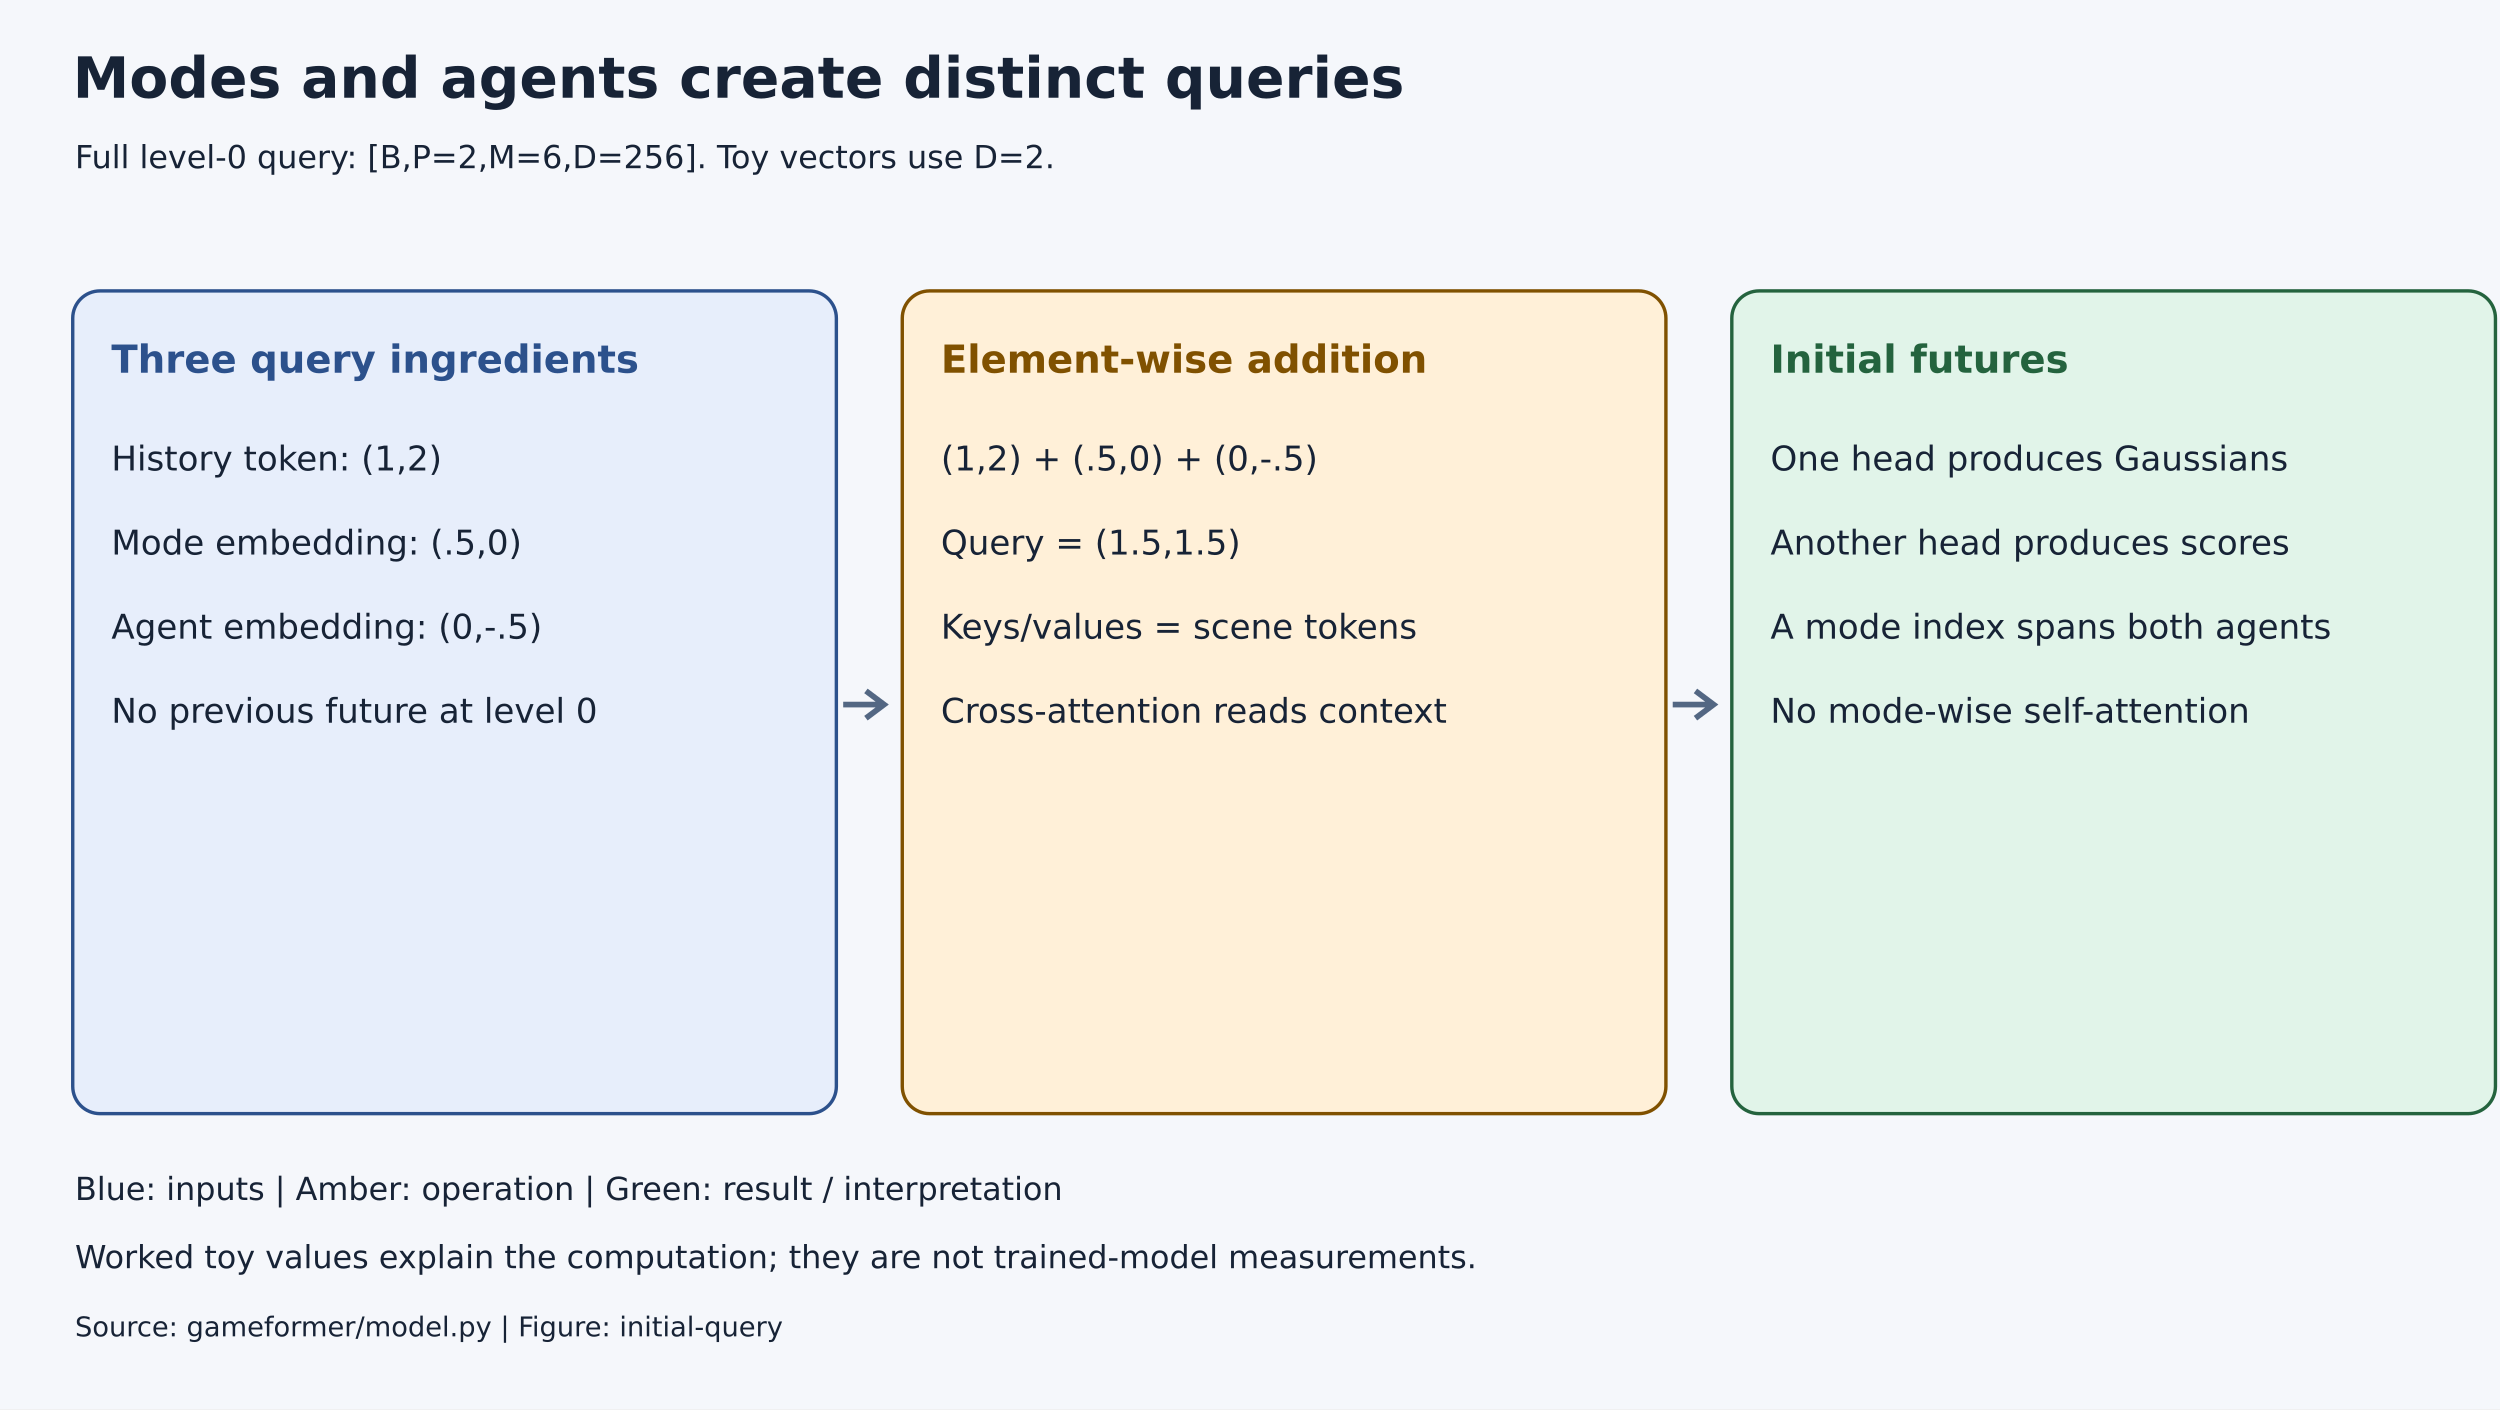
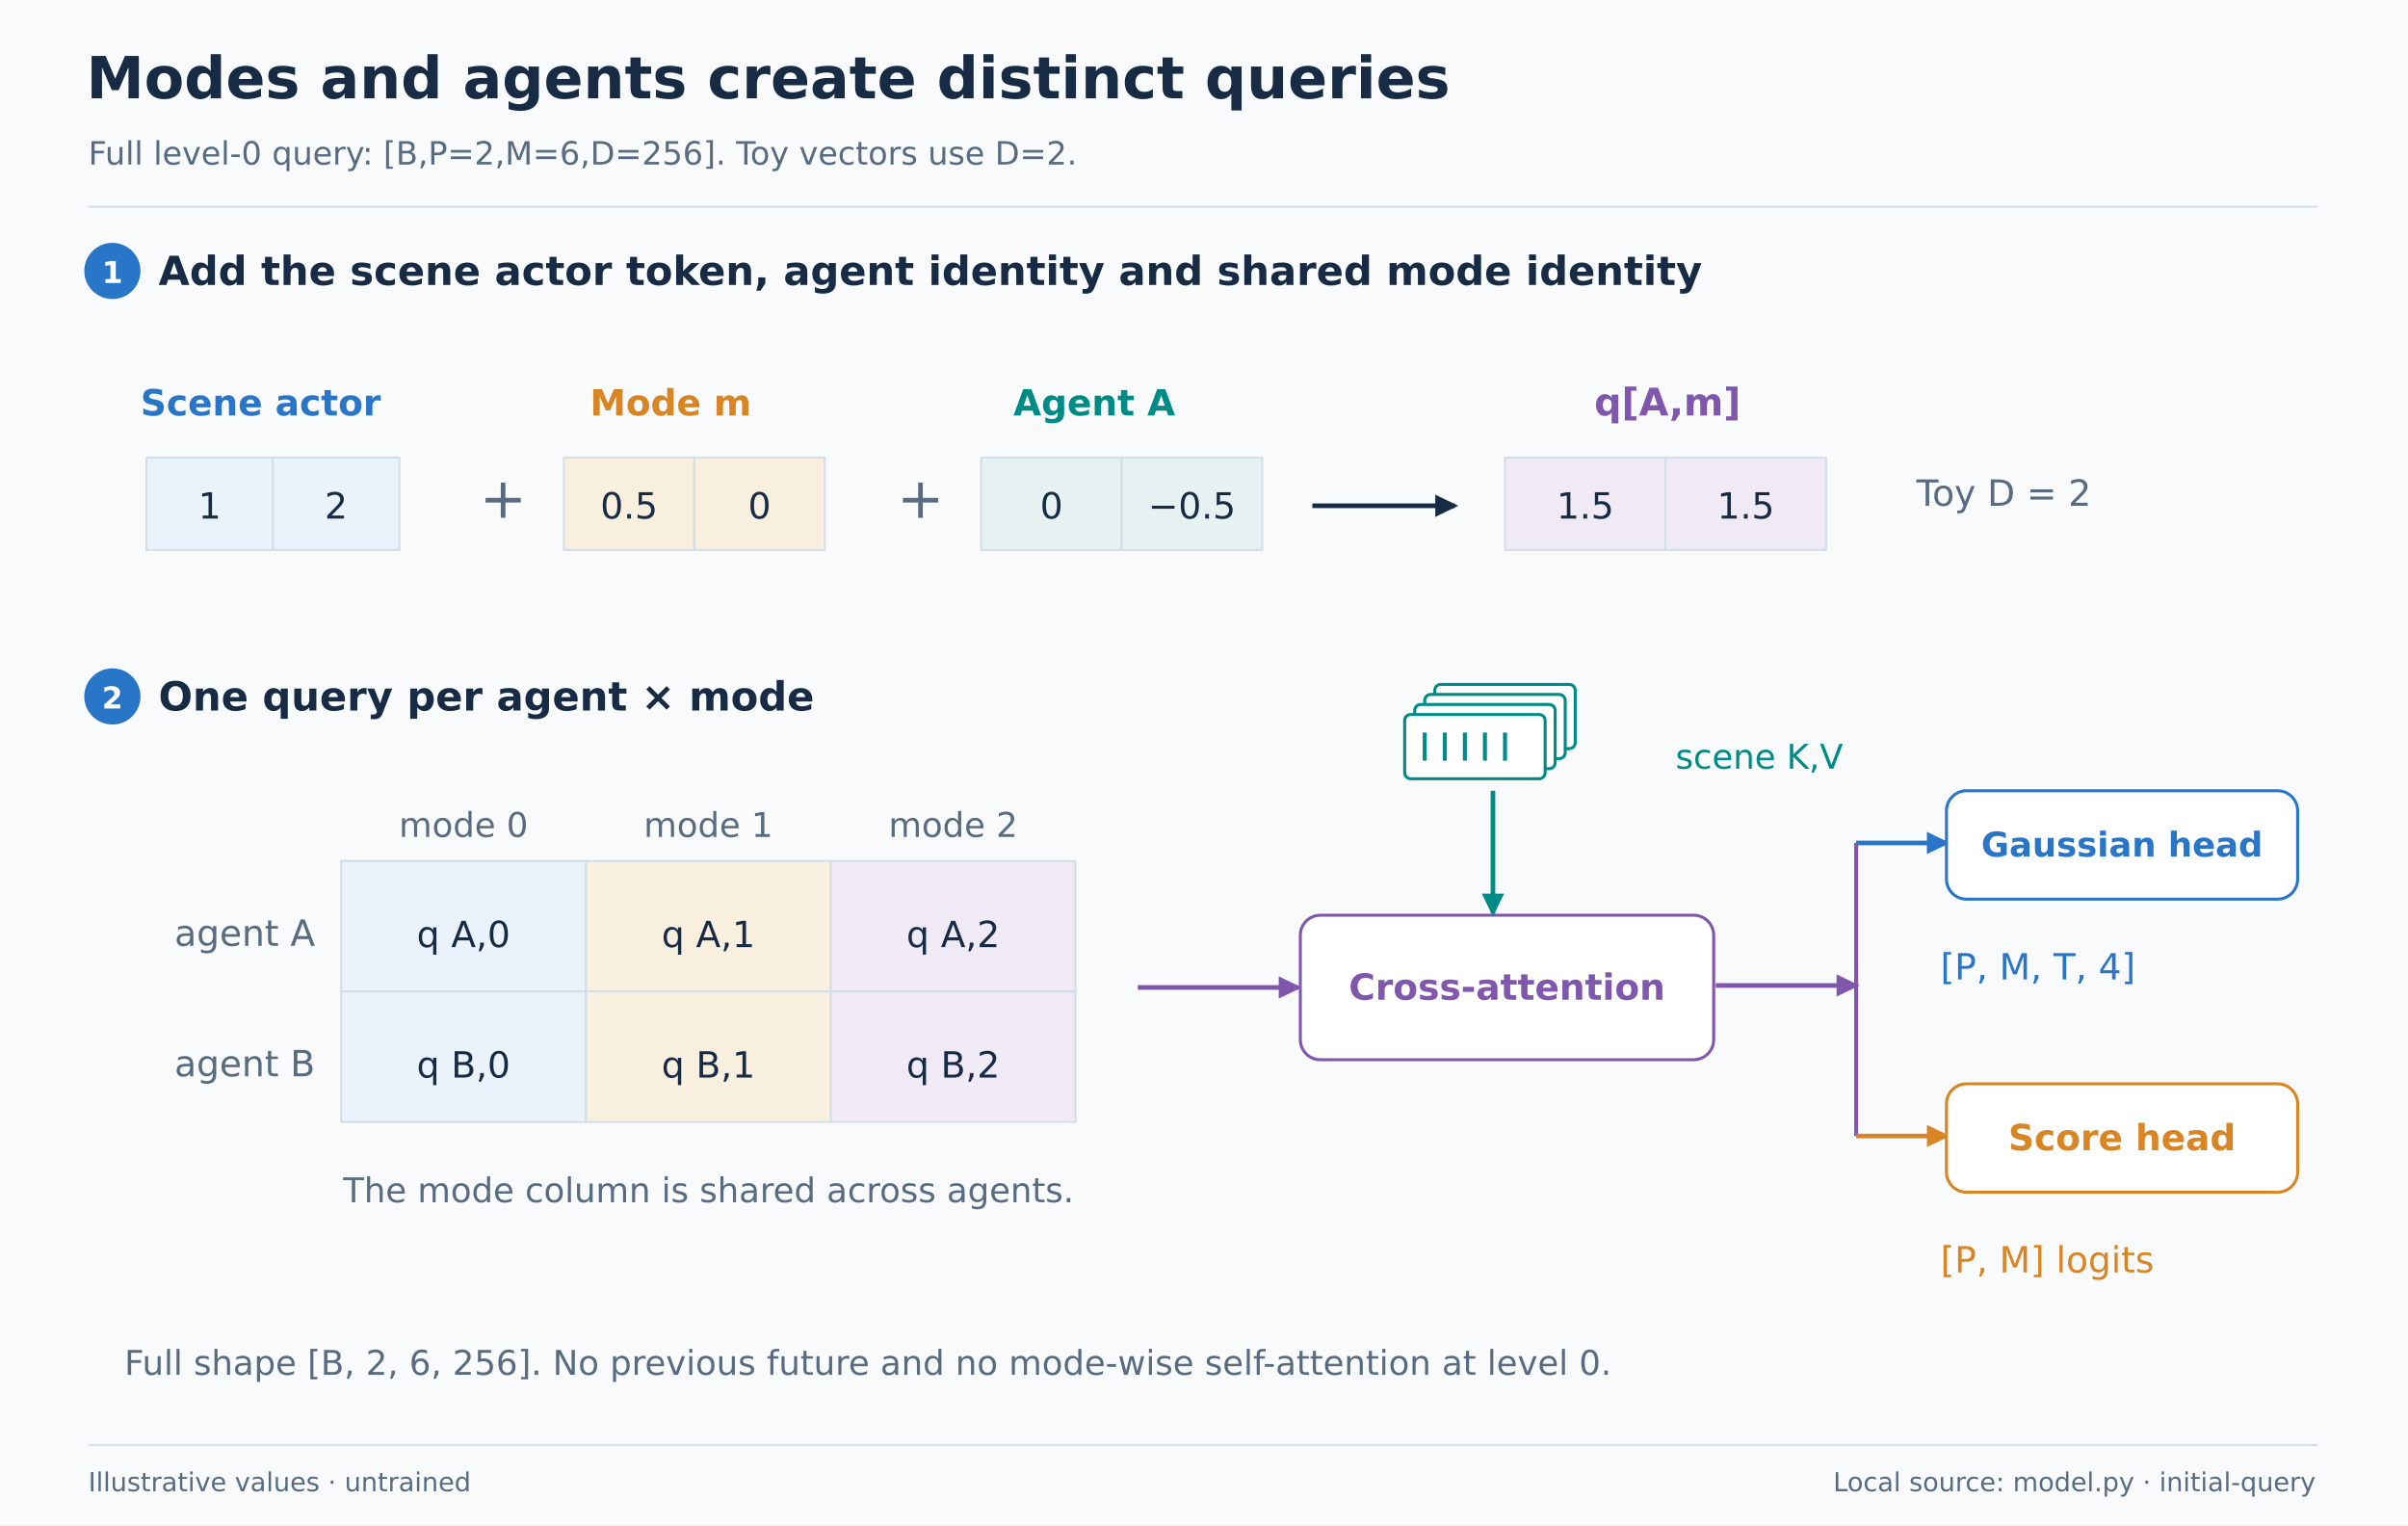
- <svg xmlns="http://www.w3.org/2000/svg" width="1100" height="620" viewBox="0 0 1100 620">
-   <rect width="1100" height="620" fill="#f5f7fb" />
-   <g font-family="DejaVu Sans" fill="#172336">
-     <text x="32" y="43" font-size="25" font-weight="bold" fill="#172336">Modes and agents create distinct queries</text>
-     <text x="33" y="74" font-size="14" font-weight="normal" fill="#172336">Full level-0 query: [B,P=2,M=6,D=256]. Toy vectors use D=2.</text>
-     <rect x="32" y="128" width="336" height="362" rx="12" fill="#e7eefb" stroke="#2c518c" stroke-width="1.5" />
-     <text x="49" y="164" font-size="17" font-weight="bold" fill="#2c518c">Three query ingredients</text>
-     <text x="49" y="207" font-size="15" font-weight="normal" fill="#172336">History token: (1,2)</text>
-     <text x="49" y="244" font-size="15" font-weight="normal" fill="#172336">Mode embedding: (.5,0)</text>
-     <text x="49" y="281" font-size="15" font-weight="normal" fill="#172336">Agent embedding: (0,-.5)</text>
-     <text x="49" y="318" font-size="15" font-weight="normal" fill="#172336">No previous future at level 0</text>
-     <rect x="397" y="128" width="336" height="362" rx="12" fill="#fff0d8" stroke="#805100" stroke-width="1.5" />
-     <text x="414" y="164" font-size="17" font-weight="bold" fill="#805100">Element-wise addition</text>
-     <text x="414" y="207" font-size="15" font-weight="normal" fill="#172336">(1,2) + (.5,0) + (0,-.5)</text>
-     <text x="414" y="244" font-size="15" font-weight="normal" fill="#172336">Query = (1.5,1.5)</text>
-     <text x="414" y="281" font-size="15" font-weight="normal" fill="#172336">Keys/values = scene tokens</text>
-     <text x="414" y="318" font-size="15" font-weight="normal" fill="#172336">Cross-attention reads context</text>
-     <rect x="762" y="128" width="336" height="362" rx="12" fill="#e1f4e9" stroke="#24633e" stroke-width="1.5" />
-     <text x="779" y="164" font-size="17" font-weight="bold" fill="#24633e">Initial futures</text>
-     <text x="779" y="207" font-size="15" font-weight="normal" fill="#172336">One head produces Gaussians</text>
-     <text x="779" y="244" font-size="15" font-weight="normal" fill="#172336">Another head produces scores</text>
-     <text x="779" y="281" font-size="15" font-weight="normal" fill="#172336">A mode index spans both agents</text>
-     <text x="779" y="318" font-size="15" font-weight="normal" fill="#172336">No mode-wise self-attention</text>
-     <path d="M371 310 H388 M381 304 L389 310 L381 316" stroke="#536783" stroke-width="2.5" fill="none" />
-     <path d="M736 310 H753 M746 304 L754 310 L746 316" stroke="#536783" stroke-width="2.5" fill="none" />
-     <text x="33" y="528" font-size="14" font-weight="normal" fill="#172336">Blue: inputs   |   Amber: operation   |   Green: result / interpretation</text>
-     <text x="33" y="558" font-size="14" font-weight="normal" fill="#172336">Worked toy values explain the computation; they are not trained-model measurements.</text>
-     <text x="33" y="588" font-size="12" font-weight="normal" fill="#172336">Source: gameformer/model.py  |  Figure: initial-query</text>
+ <svg xmlns="http://www.w3.org/2000/svg" width="1200" height="760" viewBox="0 0 1200 760">
+   <rect width="1200" height="760" fill="#f8fafc" />
+   <g font-family="DejaVu Sans">
+     <text x="43" y="49" font-size="29" font-weight="bold" text-anchor="start" fill="#172b45">Modes and agents create distinct queries</text>
+     <text x="44" y="82" font-size="16" font-weight="normal" text-anchor="start" fill="#586b80">Full level-0 query: [B,P=2,M=6,D=256]. Toy vectors use D=2.</text>
+     <polyline points="44,103 1155,103" fill="none" stroke="#d4dee8" stroke-width="1" stroke-linejoin="round" />
+     <ellipse cx="56" cy="135" rx="13" ry="13" fill="#2976c9" stroke="#2976c9" stroke-width="2" />
+     <text x="56" y="141" font-size="15" font-weight="bold" text-anchor="middle" fill="#ffffff">1</text>
+     <text x="79" y="142" font-size="20" font-weight="bold" text-anchor="start" fill="#172b45">Add the scene actor token, agent identity and shared mode identity</text>
+     <text x="70" y="207" font-size="18" font-weight="bold" text-anchor="start" fill="#2976c9">Scene actor</text>
+     <rect x="73" y="228" width="63" height="46" rx="0" fill="#eaf2fb" stroke="#d4dee8" stroke-width="1" />
+     <text x="104.5" y="258.36" font-size="18" font-weight="normal" text-anchor="middle" fill="#172b45">1</text>
+     <rect x="136" y="228" width="63" height="46" rx="0" fill="#eaf2fb" stroke="#d4dee8" stroke-width="1" />
+     <text x="167.5" y="258.36" font-size="18" font-weight="normal" text-anchor="middle" fill="#172b45">2</text>
+     <text x="239" y="258" font-size="28" font-weight="normal" text-anchor="start" fill="#586b80">+</text>
+     <text x="294" y="207" font-size="18" font-weight="bold" text-anchor="start" fill="#d98524">Mode m</text>
+     <rect x="281" y="228" width="65" height="46" rx="0" fill="#f9efdf" stroke="#d4dee8" stroke-width="1" />
+     <text x="313.5" y="258.36" font-size="18" font-weight="normal" text-anchor="middle" fill="#172b45">0.5</text>
+     <rect x="346" y="228" width="65" height="46" rx="0" fill="#f9efdf" stroke="#d4dee8" stroke-width="1" />
+     <text x="378.5" y="258.36" font-size="18" font-weight="normal" text-anchor="middle" fill="#172b45">0</text>
+     <text x="447" y="258" font-size="28" font-weight="normal" text-anchor="start" fill="#586b80">+</text>
+     <text x="505" y="207" font-size="18" font-weight="bold" text-anchor="start" fill="#008b87">Agent A</text>
+     <rect x="489" y="228" width="70" height="46" rx="0" fill="#e6f2f1" stroke="#d4dee8" stroke-width="1" />
+     <text x="524" y="258.36" font-size="18" font-weight="normal" text-anchor="middle" fill="#172b45">0</text>
+     <rect x="559" y="228" width="70" height="46" rx="0" fill="#e6f2f1" stroke="#d4dee8" stroke-width="1" />
+     <text x="594" y="258.36" font-size="18" font-weight="normal" text-anchor="middle" fill="#172b45">−0.5</text>
+     <polyline points="654,252 725,252" fill="none" stroke="#172b45" stroke-width="2.3" stroke-linejoin="round" />
+     <polygon points="725,252 715.996,256.35 715.996,247.65" fill="#172b45" stroke="#172b45" stroke-width="1.5" />
+     <rect x="750" y="228" width="80" height="46" rx="0" fill="#efeaf6" stroke="#d4dee8" stroke-width="1" />
+     <text x="790" y="258.36" font-size="18" font-weight="normal" text-anchor="middle" fill="#172b45">1.5</text>
+     <rect x="830" y="228" width="80" height="46" rx="0" fill="#efeaf6" stroke="#d4dee8" stroke-width="1" />
+     <text x="870" y="258.36" font-size="18" font-weight="normal" text-anchor="middle" fill="#172b45">1.5</text>
+     <text x="831" y="207" font-size="19" font-weight="bold" text-anchor="middle" fill="#8057ad">q[A,m]</text>
+     <text x="955" y="252" font-size="18" font-weight="normal" text-anchor="start" fill="#586b80">Toy D = 2</text>
+     <ellipse cx="56" cy="347" rx="13" ry="13" fill="#2976c9" stroke="#2976c9" stroke-width="2" />
+     <text x="56" y="353" font-size="15" font-weight="bold" text-anchor="middle" fill="#ffffff">2</text>
+     <text x="79" y="354" font-size="20" font-weight="bold" text-anchor="start" fill="#172b45">One query per agent × mode</text>
+     <text x="157" y="471.25" font-size="18" font-weight="normal" text-anchor="end" fill="#586b80">agent A</text>
+     <rect x="170" y="429" width="122" height="65" rx="0" fill="#eaf2fb" stroke="#d4dee8" stroke-width="1" />
+     <text x="231" y="471.9" font-size="18" font-weight="normal" text-anchor="middle" fill="#172b45">q A,0</text>
+     <rect x="292" y="429" width="122" height="65" rx="0" fill="#f9efdf" stroke="#d4dee8" stroke-width="1" />
+     <text x="353" y="471.9" font-size="18" font-weight="normal" text-anchor="middle" fill="#172b45">q A,1</text>
+     <rect x="414" y="429" width="122" height="65" rx="0" fill="#efeaf6" stroke="#d4dee8" stroke-width="1" />
+     <text x="475" y="471.9" font-size="18" font-weight="normal" text-anchor="middle" fill="#172b45">q A,2</text>
+     <text x="157" y="536.25" font-size="18" font-weight="normal" text-anchor="end" fill="#586b80">agent B</text>
+     <rect x="170" y="494" width="122" height="65" rx="0" fill="#eaf2fb" stroke="#d4dee8" stroke-width="1" />
+     <text x="231" y="536.9" font-size="18" font-weight="normal" text-anchor="middle" fill="#172b45">q B,0</text>
+     <rect x="292" y="494" width="122" height="65" rx="0" fill="#f9efdf" stroke="#d4dee8" stroke-width="1" />
+     <text x="353" y="536.9" font-size="18" font-weight="normal" text-anchor="middle" fill="#172b45">q B,1</text>
+     <rect x="414" y="494" width="122" height="65" rx="0" fill="#efeaf6" stroke="#d4dee8" stroke-width="1" />
+     <text x="475" y="536.9" font-size="18" font-weight="normal" text-anchor="middle" fill="#172b45">q B,2</text>
+     <text x="231" y="417" font-size="17" font-weight="normal" text-anchor="middle" fill="#586b80">mode 0</text>
+     <text x="353" y="417" font-size="17" font-weight="normal" text-anchor="middle" fill="#586b80">mode 1</text>
+     <text x="475" y="417" font-size="17" font-weight="normal" text-anchor="middle" fill="#586b80">mode 2</text>
+     <text x="171" y="599" font-size="17" font-weight="normal" text-anchor="start" fill="#586b80">The mode column is shared across agents.</text>
+     <polyline points="567,492 647,492" fill="none" stroke="#8057ad" stroke-width="2.3" stroke-linejoin="round" />
+     <polygon points="647,492 637.996,496.35 637.996,487.65" fill="#8057ad" stroke="#8057ad" stroke-width="1.5" />
+     <rect x="648" y="456" width="206" height="72" rx="10" fill="#ffffff" stroke="#8057ad" stroke-width="1.5" />
+     <text x="751" y="498.12" font-size="18" font-weight="bold" text-anchor="middle" fill="#8057ad">Cross-attention</text>
+     <rect x="715" y="341" width="70" height="32" rx="3" fill="#ffffff" stroke="#008b87" stroke-width="1.5" />
+     <polyline points="725,350 725,364" fill="none" stroke="#008b87" stroke-width="2" stroke-linejoin="round" />
+     <polyline points="735,350 735,364" fill="none" stroke="#008b87" stroke-width="2" stroke-linejoin="round" />
+     <polyline points="745,350 745,364" fill="none" stroke="#008b87" stroke-width="2" stroke-linejoin="round" />
+     <polyline points="755,350 755,364" fill="none" stroke="#008b87" stroke-width="2" stroke-linejoin="round" />
+     <polyline points="765,350 765,364" fill="none" stroke="#008b87" stroke-width="2" stroke-linejoin="round" />
+     <rect x="710" y="346" width="70" height="32" rx="3" fill="#ffffff" stroke="#008b87" stroke-width="1.5" />
+     <polyline points="720,355 720,369" fill="none" stroke="#008b87" stroke-width="2" stroke-linejoin="round" />
+     <polyline points="730,355 730,369" fill="none" stroke="#008b87" stroke-width="2" stroke-linejoin="round" />
+     <polyline points="740,355 740,369" fill="none" stroke="#008b87" stroke-width="2" stroke-linejoin="round" />
+     <polyline points="750,355 750,369" fill="none" stroke="#008b87" stroke-width="2" stroke-linejoin="round" />
+     <polyline points="760,355 760,369" fill="none" stroke="#008b87" stroke-width="2" stroke-linejoin="round" />
+     <rect x="705" y="351" width="70" height="32" rx="3" fill="#ffffff" stroke="#008b87" stroke-width="1.5" />
+     <polyline points="715,360 715,374" fill="none" stroke="#008b87" stroke-width="2" stroke-linejoin="round" />
+     <polyline points="725,360 725,374" fill="none" stroke="#008b87" stroke-width="2" stroke-linejoin="round" />
+     <polyline points="735,360 735,374" fill="none" stroke="#008b87" stroke-width="2" stroke-linejoin="round" />
+     <polyline points="745,360 745,374" fill="none" stroke="#008b87" stroke-width="2" stroke-linejoin="round" />
+     <polyline points="755,360 755,374" fill="none" stroke="#008b87" stroke-width="2" stroke-linejoin="round" />
+     <rect x="700" y="356" width="70" height="32" rx="3" fill="#ffffff" stroke="#008b87" stroke-width="1.5" />
+     <polyline points="710,365 710,379" fill="none" stroke="#008b87" stroke-width="2" stroke-linejoin="round" />
+     <polyline points="720,365 720,379" fill="none" stroke="#008b87" stroke-width="2" stroke-linejoin="round" />
+     <polyline points="730,365 730,379" fill="none" stroke="#008b87" stroke-width="2" stroke-linejoin="round" />
+     <polyline points="740,365 740,379" fill="none" stroke="#008b87" stroke-width="2" stroke-linejoin="round" />
+     <polyline points="750,365 750,379" fill="none" stroke="#008b87" stroke-width="2" stroke-linejoin="round" />
+     <polyline points="744,394 744,455" fill="none" stroke="#008b87" stroke-width="2.3" stroke-linejoin="round" />
+     <polygon points="744,455 739.65,445.996 748.35,445.996" fill="#008b87" stroke="#008b87" stroke-width="1.5" />
+     <text x="835" y="383" font-size="17" font-weight="normal" text-anchor="start" fill="#008b87">scene K,V</text>
+     <polyline points="855,491 925,491" fill="none" stroke="#8057ad" stroke-width="2.3" stroke-linejoin="round" />
+     <polygon points="925,491 915.996,495.35 915.996,486.65" fill="#8057ad" stroke="#8057ad" stroke-width="1.5" />
+     <polyline points="925,420 925,566" fill="none" stroke="#8057ad" stroke-width="2" stroke-linejoin="round" />
+     <polyline points="925,420 970,420" fill="none" stroke="#2976c9" stroke-width="2.3" stroke-linejoin="round" />
+     <polygon points="970,420 960.996,424.35 960.996,415.65" fill="#2976c9" stroke="#2976c9" stroke-width="1.5" />
+     <polyline points="925,566 970,566" fill="none" stroke="#d98524" stroke-width="2.3" stroke-linejoin="round" />
+     <polygon points="970,566 960.996,570.35 960.996,561.65" fill="#d98524" stroke="#d98524" stroke-width="1.5" />
+     <rect x="970" y="394" width="175" height="54" rx="10" fill="#ffffff" stroke="#2976c9" stroke-width="1.5" />
+     <text x="1057.5" y="426.78" font-size="17" font-weight="bold" text-anchor="middle" fill="#2976c9">Gaussian head</text>
+     <rect x="970" y="540" width="175" height="54" rx="10" fill="#ffffff" stroke="#d98524" stroke-width="1.5" />
+     <text x="1057.5" y="573.12" font-size="18" font-weight="bold" text-anchor="middle" fill="#d98524">Score head</text>
+     <text x="967" y="488" font-size="18" font-weight="normal" text-anchor="start" fill="#2976c9">[P, M, T, 4]</text>
+     <text x="967" y="634" font-size="18" font-weight="normal" text-anchor="start" fill="#d98524">[P, M] logits</text>
+     <text x="62" y="685" font-size="17" font-weight="normal" text-anchor="start" fill="#586b80">Full shape [B, 2, 6, 256]. No previous future and no mode-wise self-attention at level 0.</text>
+     <polyline points="44,720 1155,720" fill="none" stroke="#d4dee8" stroke-width="1" stroke-linejoin="round" />
+     <text x="44" y="743" font-size="13" font-weight="normal" text-anchor="start" fill="#586b80">Illustrative values · untrained</text>
+     <text x="1154" y="743" font-size="13" font-weight="normal" text-anchor="end" fill="#586b80">Local source: model.py   ·   initial-query</text>
  </g>
</svg>
